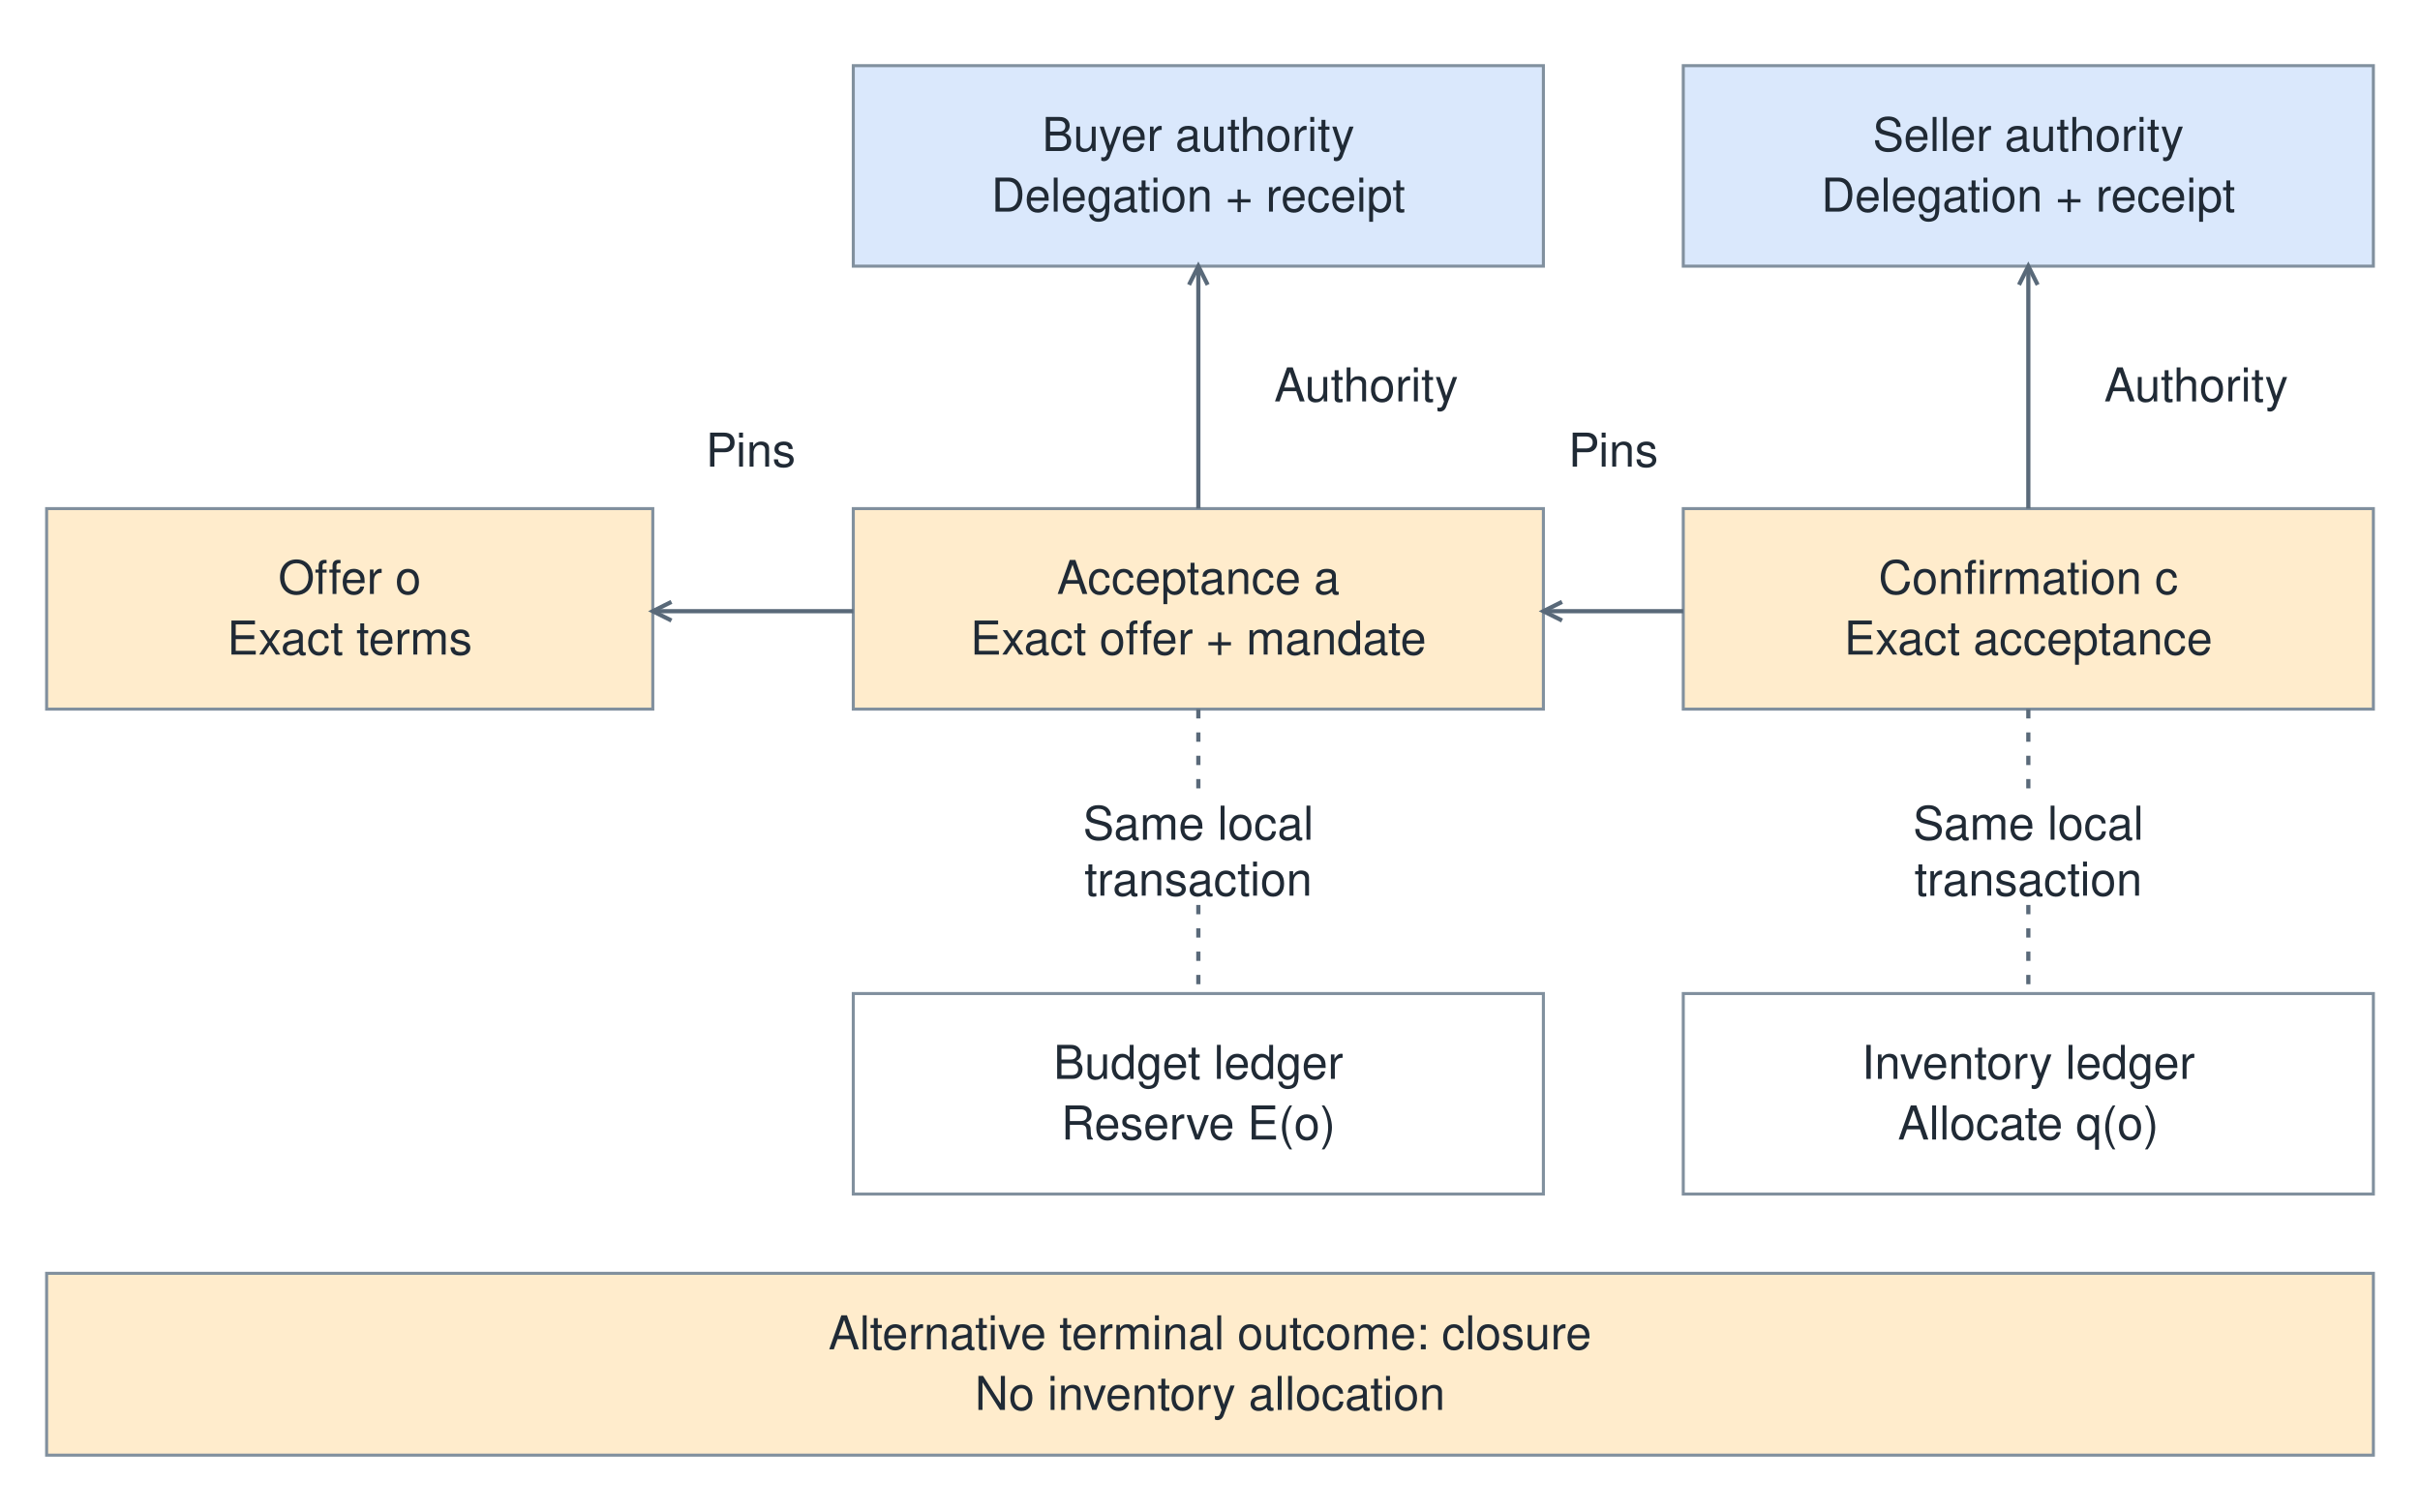
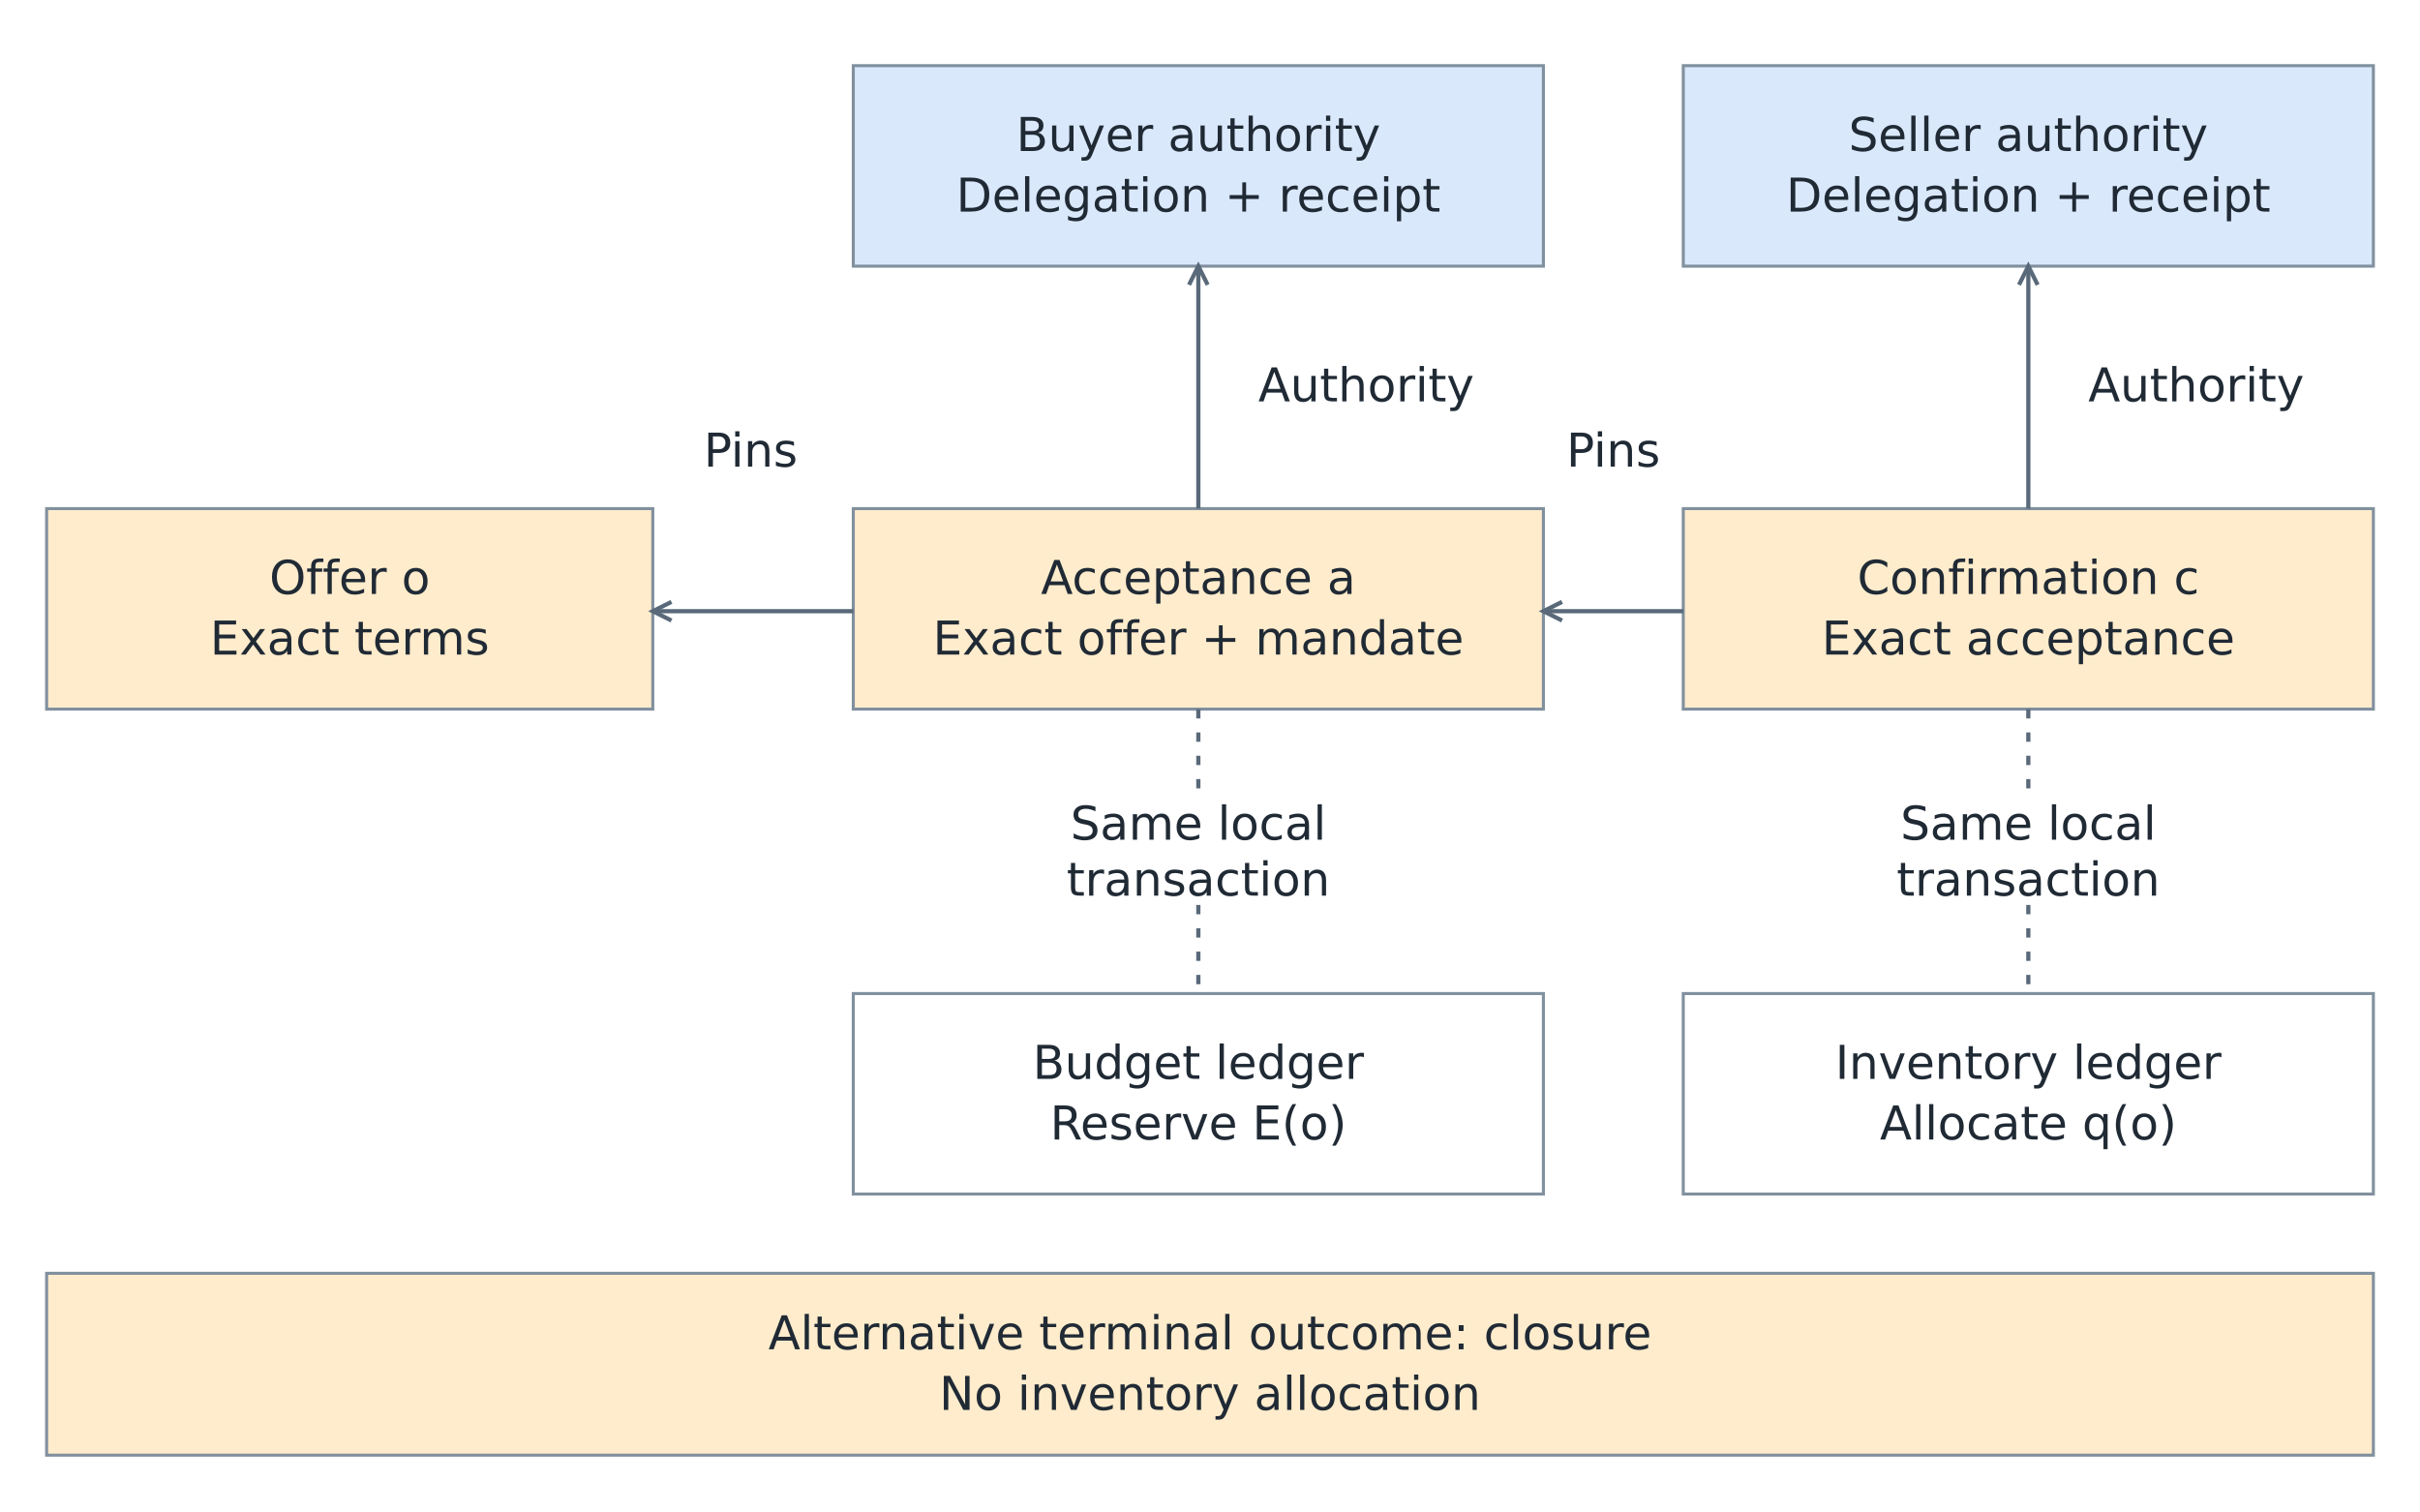
<svg xmlns="http://www.w3.org/2000/svg" width="183mm" height="114.3mm" viewBox="0 0 519 324">
  <rect x="0" y="0" width="519" height="324" fill="white" stroke="white" stroke-width="0.65" />
  <g id="buyer-authority">
    <rect x="183" y="14" width="148" height="43" fill="#dae8fc" stroke="#81909e" stroke-width="0.65" />
-     <text x="257.0" y="32.3" font-family="Helvetica,Arial,sans-serif" font-size="10" fill="#202a35" text-anchor="middle">Buyer authority</text>
-     <text x="257.0" y="45.3" font-family="Helvetica,Arial,sans-serif" font-size="10" fill="#202a35" text-anchor="middle">Delegation + receipt</text>
+     <text x="257.0" y="32.3" font-family="Bitstream Vera Sans,DejaVu Sans,sans-serif" font-size="10" fill="#202a35" text-anchor="middle">Buyer authority</text>
+     <text x="257.0" y="45.3" font-family="Bitstream Vera Sans,DejaVu Sans,sans-serif" font-size="10" fill="#202a35" text-anchor="middle">Delegation + receipt</text>
  </g>
  <g id="seller-authority">
    <rect x="361" y="14" width="148" height="43" fill="#dae8fc" stroke="#81909e" stroke-width="0.65" />
-     <text x="435.0" y="32.3" font-family="Helvetica,Arial,sans-serif" font-size="10" fill="#202a35" text-anchor="middle">Seller authority</text>
-     <text x="435.0" y="45.3" font-family="Helvetica,Arial,sans-serif" font-size="10" fill="#202a35" text-anchor="middle">Delegation + receipt</text>
+     <text x="435.0" y="32.3" font-family="Bitstream Vera Sans,DejaVu Sans,sans-serif" font-size="10" fill="#202a35" text-anchor="middle">Seller authority</text>
+     <text x="435.0" y="45.3" font-family="Bitstream Vera Sans,DejaVu Sans,sans-serif" font-size="10" fill="#202a35" text-anchor="middle">Delegation + receipt</text>
  </g>
  <g id="offer">
    <rect x="10" y="109" width="130" height="43" fill="#ffeccc" stroke="#81909e" stroke-width="0.65" />
-     <text x="75.0" y="127.3" font-family="Helvetica,Arial,sans-serif" font-size="10" fill="#202a35" text-anchor="middle">Offer o</text>
-     <text x="75.0" y="140.3" font-family="Helvetica,Arial,sans-serif" font-size="10" fill="#202a35" text-anchor="middle">Exact terms</text>
+     <text x="75.0" y="127.3" font-family="Bitstream Vera Sans,DejaVu Sans,sans-serif" font-size="10" fill="#202a35" text-anchor="middle">Offer o</text>
+     <text x="75.0" y="140.3" font-family="Bitstream Vera Sans,DejaVu Sans,sans-serif" font-size="10" fill="#202a35" text-anchor="middle">Exact terms</text>
  </g>
  <g id="accept">
    <rect x="183" y="109" width="148" height="43" fill="#ffeccc" stroke="#81909e" stroke-width="0.65" />
-     <text x="257.0" y="127.3" font-family="Helvetica,Arial,sans-serif" font-size="10" fill="#202a35" text-anchor="middle">Acceptance a</text>
-     <text x="257.0" y="140.3" font-family="Helvetica,Arial,sans-serif" font-size="10" fill="#202a35" text-anchor="middle">Exact offer + mandate</text>
+     <text x="257.0" y="127.3" font-family="Bitstream Vera Sans,DejaVu Sans,sans-serif" font-size="10" fill="#202a35" text-anchor="middle">Acceptance a</text>
+     <text x="257.0" y="140.3" font-family="Bitstream Vera Sans,DejaVu Sans,sans-serif" font-size="10" fill="#202a35" text-anchor="middle">Exact offer + mandate</text>
  </g>
  <g id="confirm">
    <rect x="361" y="109" width="148" height="43" fill="#ffeccc" stroke="#81909e" stroke-width="0.65" />
-     <text x="435.0" y="127.3" font-family="Helvetica,Arial,sans-serif" font-size="10" fill="#202a35" text-anchor="middle">Confirmation c</text>
-     <text x="435.0" y="140.3" font-family="Helvetica,Arial,sans-serif" font-size="10" fill="#202a35" text-anchor="middle">Exact acceptance</text>
+     <text x="435.0" y="127.3" font-family="Bitstream Vera Sans,DejaVu Sans,sans-serif" font-size="10" fill="#202a35" text-anchor="middle">Confirmation c</text>
+     <text x="435.0" y="140.3" font-family="Bitstream Vera Sans,DejaVu Sans,sans-serif" font-size="10" fill="#202a35" text-anchor="middle">Exact acceptance</text>
  </g>
  <polyline points="183,131 140,131" fill="none" stroke="#596979" stroke-width="0.9" />
  <polyline points="144.0,133.0 140,131 144.0,129.0" fill="none" stroke="#596979" stroke-width="0.9" />
-   <text x="161" y="100" font-family="Helvetica,Arial,sans-serif" font-size="10" fill="#202a35" text-anchor="middle">Pins</text>
+   <text x="161" y="100" font-family="Bitstream Vera Sans,DejaVu Sans,sans-serif" font-size="10" fill="#202a35" text-anchor="middle">Pins</text>
  <polyline points="361,131 331,131" fill="none" stroke="#596979" stroke-width="0.9" />
  <polyline points="335.0,133.0 331,131 335.0,129.0" fill="none" stroke="#596979" stroke-width="0.9" />
-   <text x="346" y="100" font-family="Helvetica,Arial,sans-serif" font-size="10" fill="#202a35" text-anchor="middle">Pins</text>
+   <text x="346" y="100" font-family="Bitstream Vera Sans,DejaVu Sans,sans-serif" font-size="10" fill="#202a35" text-anchor="middle">Pins</text>
  <polyline points="257,109 257,57" fill="none" stroke="#596979" stroke-width="0.9" />
  <polyline points="255.0,61.0 257,57 259.0,61.0" fill="none" stroke="#596979" stroke-width="0.9" />
-   <text x="293" y="86" font-family="Helvetica,Arial,sans-serif" font-size="10" fill="#202a35" text-anchor="middle">Authority</text>
+   <text x="293" y="86" font-family="Bitstream Vera Sans,DejaVu Sans,sans-serif" font-size="10" fill="#202a35" text-anchor="middle">Authority</text>
  <polyline points="435,109 435,57" fill="none" stroke="#596979" stroke-width="0.9" />
  <polyline points="433.0,61.0 435,57 437.0,61.0" fill="none" stroke="#596979" stroke-width="0.9" />
-   <text x="471" y="86" font-family="Helvetica,Arial,sans-serif" font-size="10" fill="#202a35" text-anchor="middle">Authority</text>
+   <text x="471" y="86" font-family="Bitstream Vera Sans,DejaVu Sans,sans-serif" font-size="10" fill="#202a35" text-anchor="middle">Authority</text>
  <g id="budget">
    <rect x="183" y="213" width="148" height="43" fill="white" stroke="#81909e" stroke-width="0.65" />
-     <text x="257.0" y="231.3" font-family="Helvetica,Arial,sans-serif" font-size="10" fill="#202a35" text-anchor="middle">Budget ledger</text>
-     <text x="257.0" y="244.3" font-family="Helvetica,Arial,sans-serif" font-size="10" fill="#202a35" text-anchor="middle">Reserve E(o)</text>
+     <text x="257.0" y="231.3" font-family="Bitstream Vera Sans,DejaVu Sans,sans-serif" font-size="10" fill="#202a35" text-anchor="middle">Budget ledger</text>
+     <text x="257.0" y="244.3" font-family="Bitstream Vera Sans,DejaVu Sans,sans-serif" font-size="10" fill="#202a35" text-anchor="middle">Reserve E(o)</text>
  </g>
  <g id="inventory">
    <rect x="361" y="213" width="148" height="43" fill="white" stroke="#81909e" stroke-width="0.65" />
-     <text x="435.0" y="231.3" font-family="Helvetica,Arial,sans-serif" font-size="10" fill="#202a35" text-anchor="middle">Inventory ledger</text>
-     <text x="435.0" y="244.3" font-family="Helvetica,Arial,sans-serif" font-size="10" fill="#202a35" text-anchor="middle">Allocate q(o)</text>
+     <text x="435.0" y="231.3" font-family="Bitstream Vera Sans,DejaVu Sans,sans-serif" font-size="10" fill="#202a35" text-anchor="middle">Inventory ledger</text>
+     <text x="435.0" y="244.3" font-family="Bitstream Vera Sans,DejaVu Sans,sans-serif" font-size="10" fill="#202a35" text-anchor="middle">Allocate q(o)</text>
  </g>
  <polyline points="257,152 257,170" fill="none" stroke="#596979" stroke-width="0.9" stroke-dasharray="2 3" />
  <polyline points="257,194 257,213" fill="none" stroke="#596979" stroke-width="0.9" stroke-dasharray="2 3" />
-   <text x="257" y="180" font-family="Helvetica,Arial,sans-serif" font-size="10" fill="#202a35" text-anchor="middle">Same local</text>
-   <text x="257" y="192" font-family="Helvetica,Arial,sans-serif" font-size="10" fill="#202a35" text-anchor="middle">transaction</text>
+   <text x="257" y="180" font-family="Bitstream Vera Sans,DejaVu Sans,sans-serif" font-size="10" fill="#202a35" text-anchor="middle">Same local</text>
+   <text x="257" y="192" font-family="Bitstream Vera Sans,DejaVu Sans,sans-serif" font-size="10" fill="#202a35" text-anchor="middle">transaction</text>
  <polyline points="435,152 435,170" fill="none" stroke="#596979" stroke-width="0.9" stroke-dasharray="2 3" />
  <polyline points="435,194 435,213" fill="none" stroke="#596979" stroke-width="0.9" stroke-dasharray="2 3" />
-   <text x="435" y="180" font-family="Helvetica,Arial,sans-serif" font-size="10" fill="#202a35" text-anchor="middle">Same local</text>
-   <text x="435" y="192" font-family="Helvetica,Arial,sans-serif" font-size="10" fill="#202a35" text-anchor="middle">transaction</text>
+   <text x="435" y="180" font-family="Bitstream Vera Sans,DejaVu Sans,sans-serif" font-size="10" fill="#202a35" text-anchor="middle">Same local</text>
+   <text x="435" y="192" font-family="Bitstream Vera Sans,DejaVu Sans,sans-serif" font-size="10" fill="#202a35" text-anchor="middle">transaction</text>
  <g id="closure">
    <rect x="10" y="273" width="499" height="39" fill="#ffeccc" stroke="#81909e" stroke-width="0.65" />
-     <text x="259.5" y="289.3" font-family="Helvetica,Arial,sans-serif" font-size="10" fill="#202a35" text-anchor="middle">Alternative terminal outcome: closure</text>
-     <text x="259.5" y="302.3" font-family="Helvetica,Arial,sans-serif" font-size="10" fill="#202a35" text-anchor="middle">No inventory allocation</text>
+     <text x="259.5" y="289.3" font-family="Bitstream Vera Sans,DejaVu Sans,sans-serif" font-size="10" fill="#202a35" text-anchor="middle">Alternative terminal outcome: closure</text>
+     <text x="259.5" y="302.3" font-family="Bitstream Vera Sans,DejaVu Sans,sans-serif" font-size="10" fill="#202a35" text-anchor="middle">No inventory allocation</text>
  </g>
</svg>
